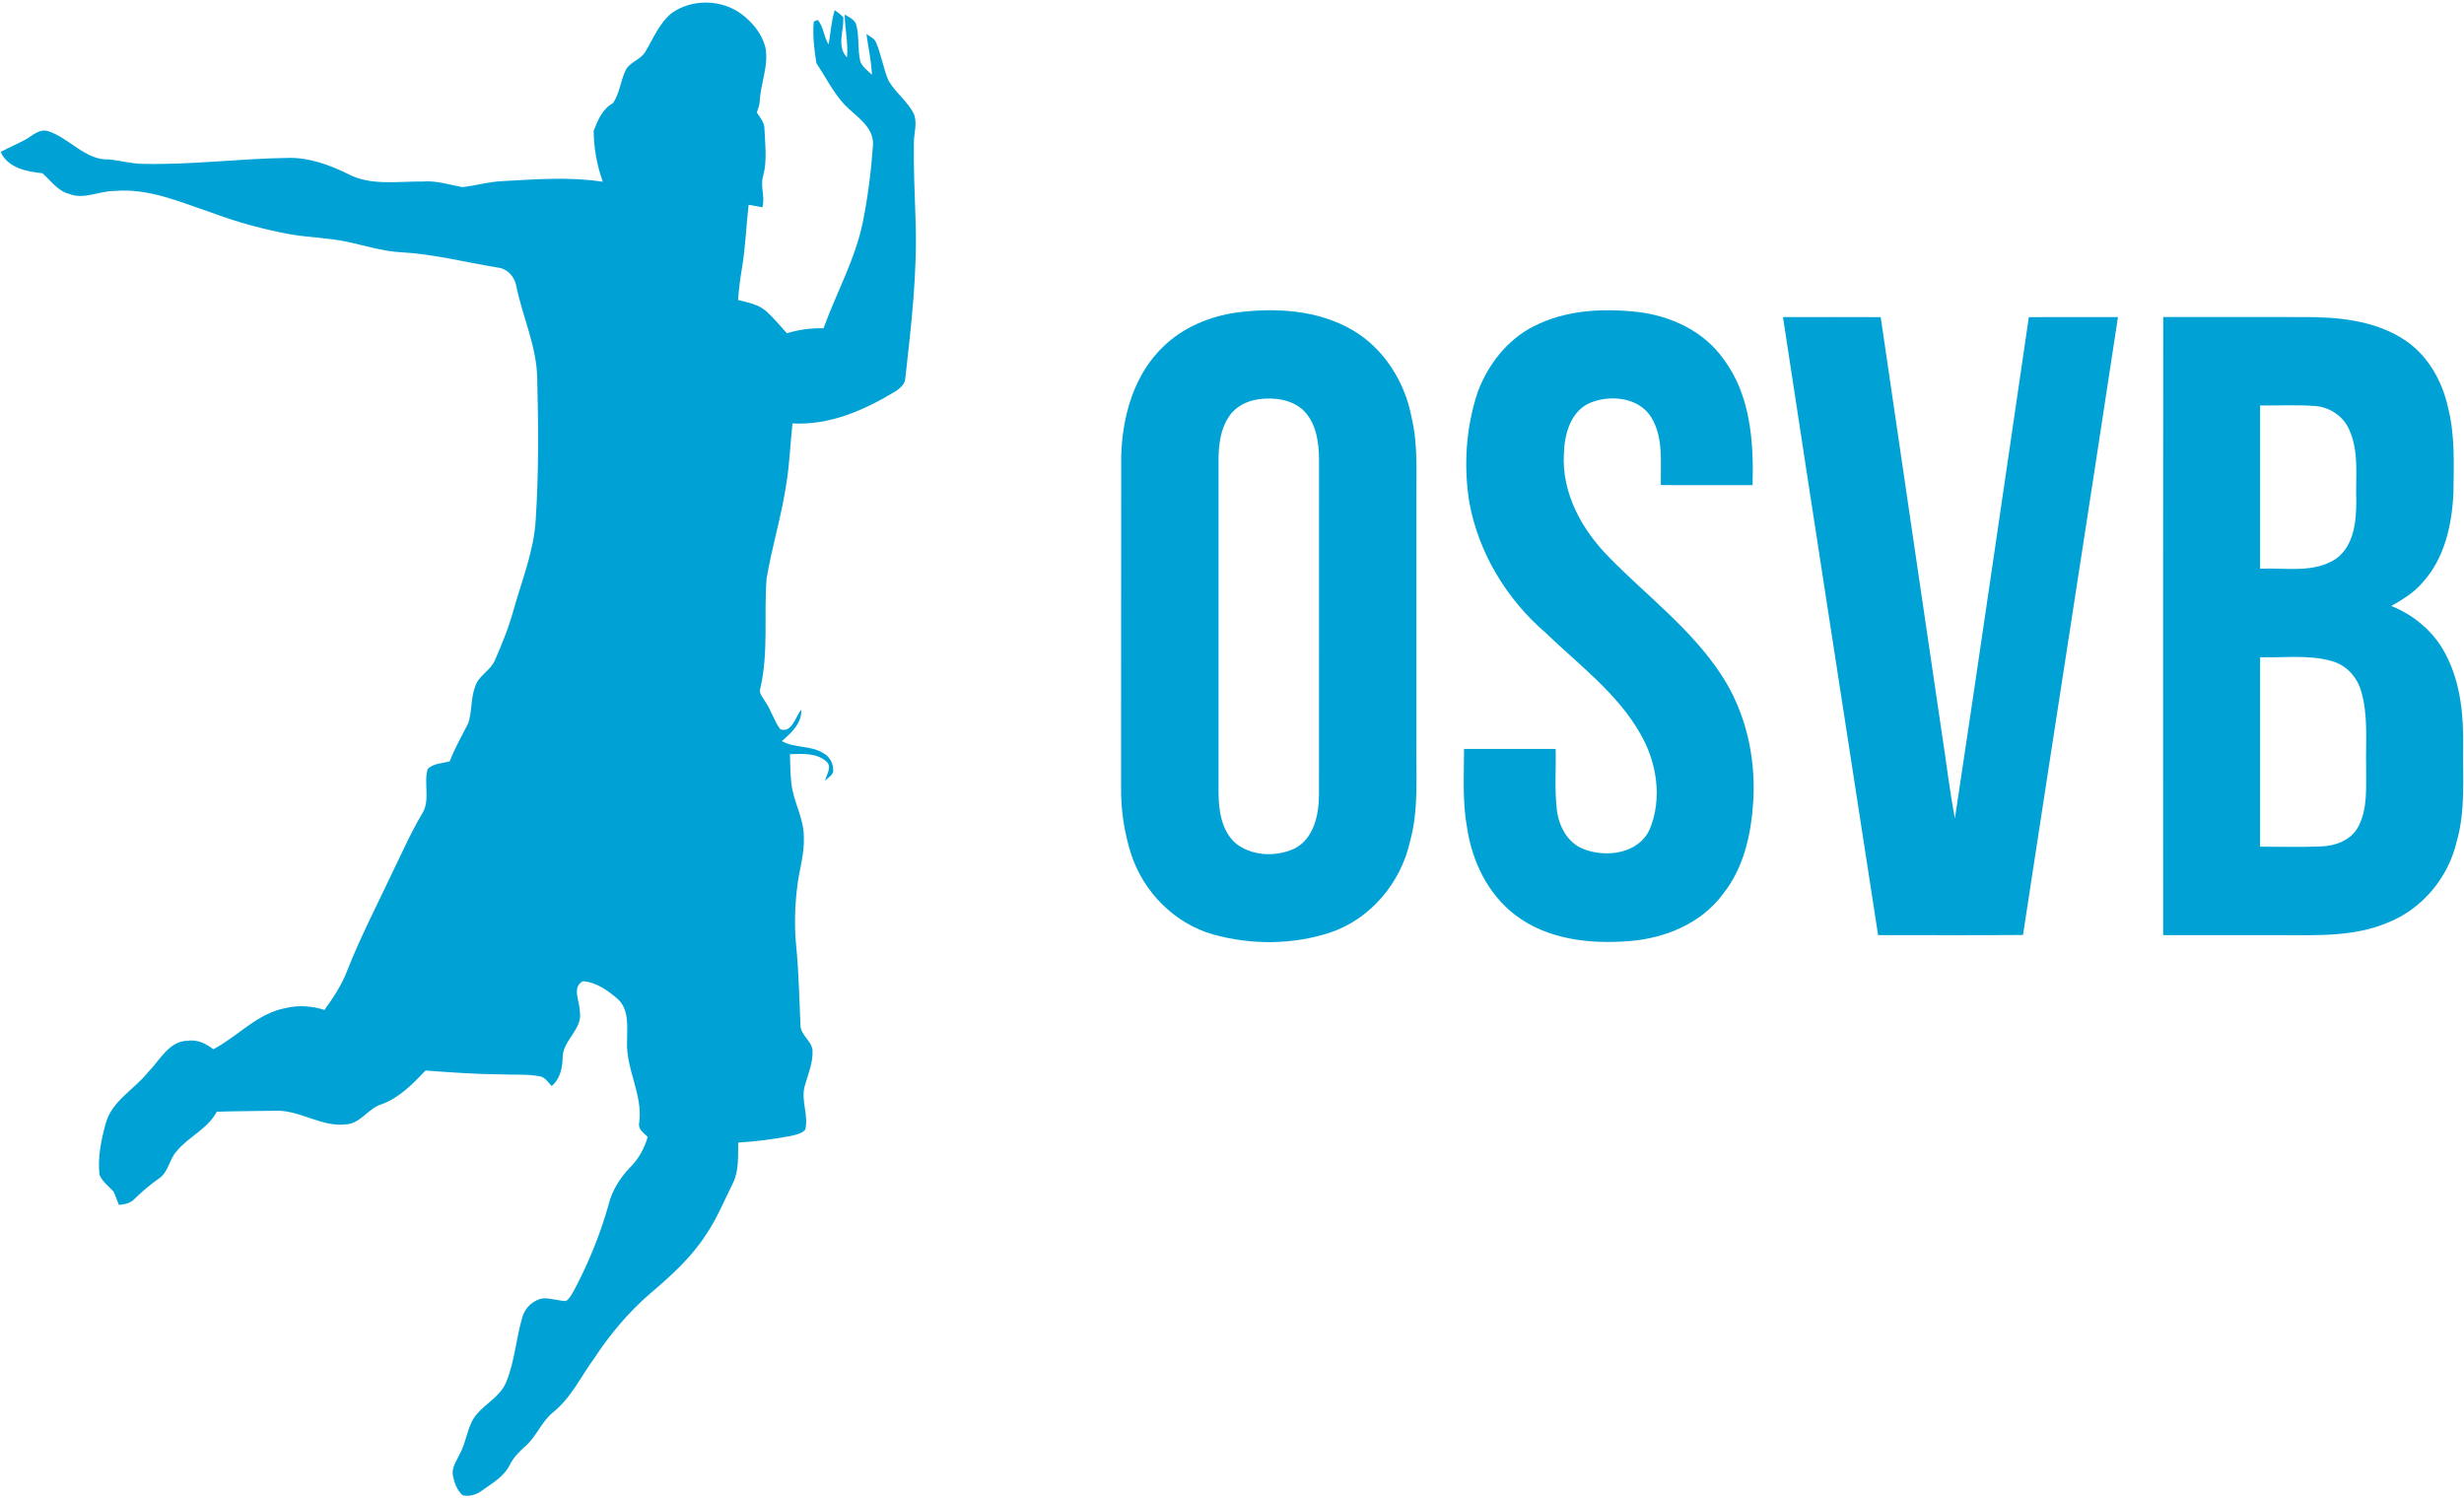
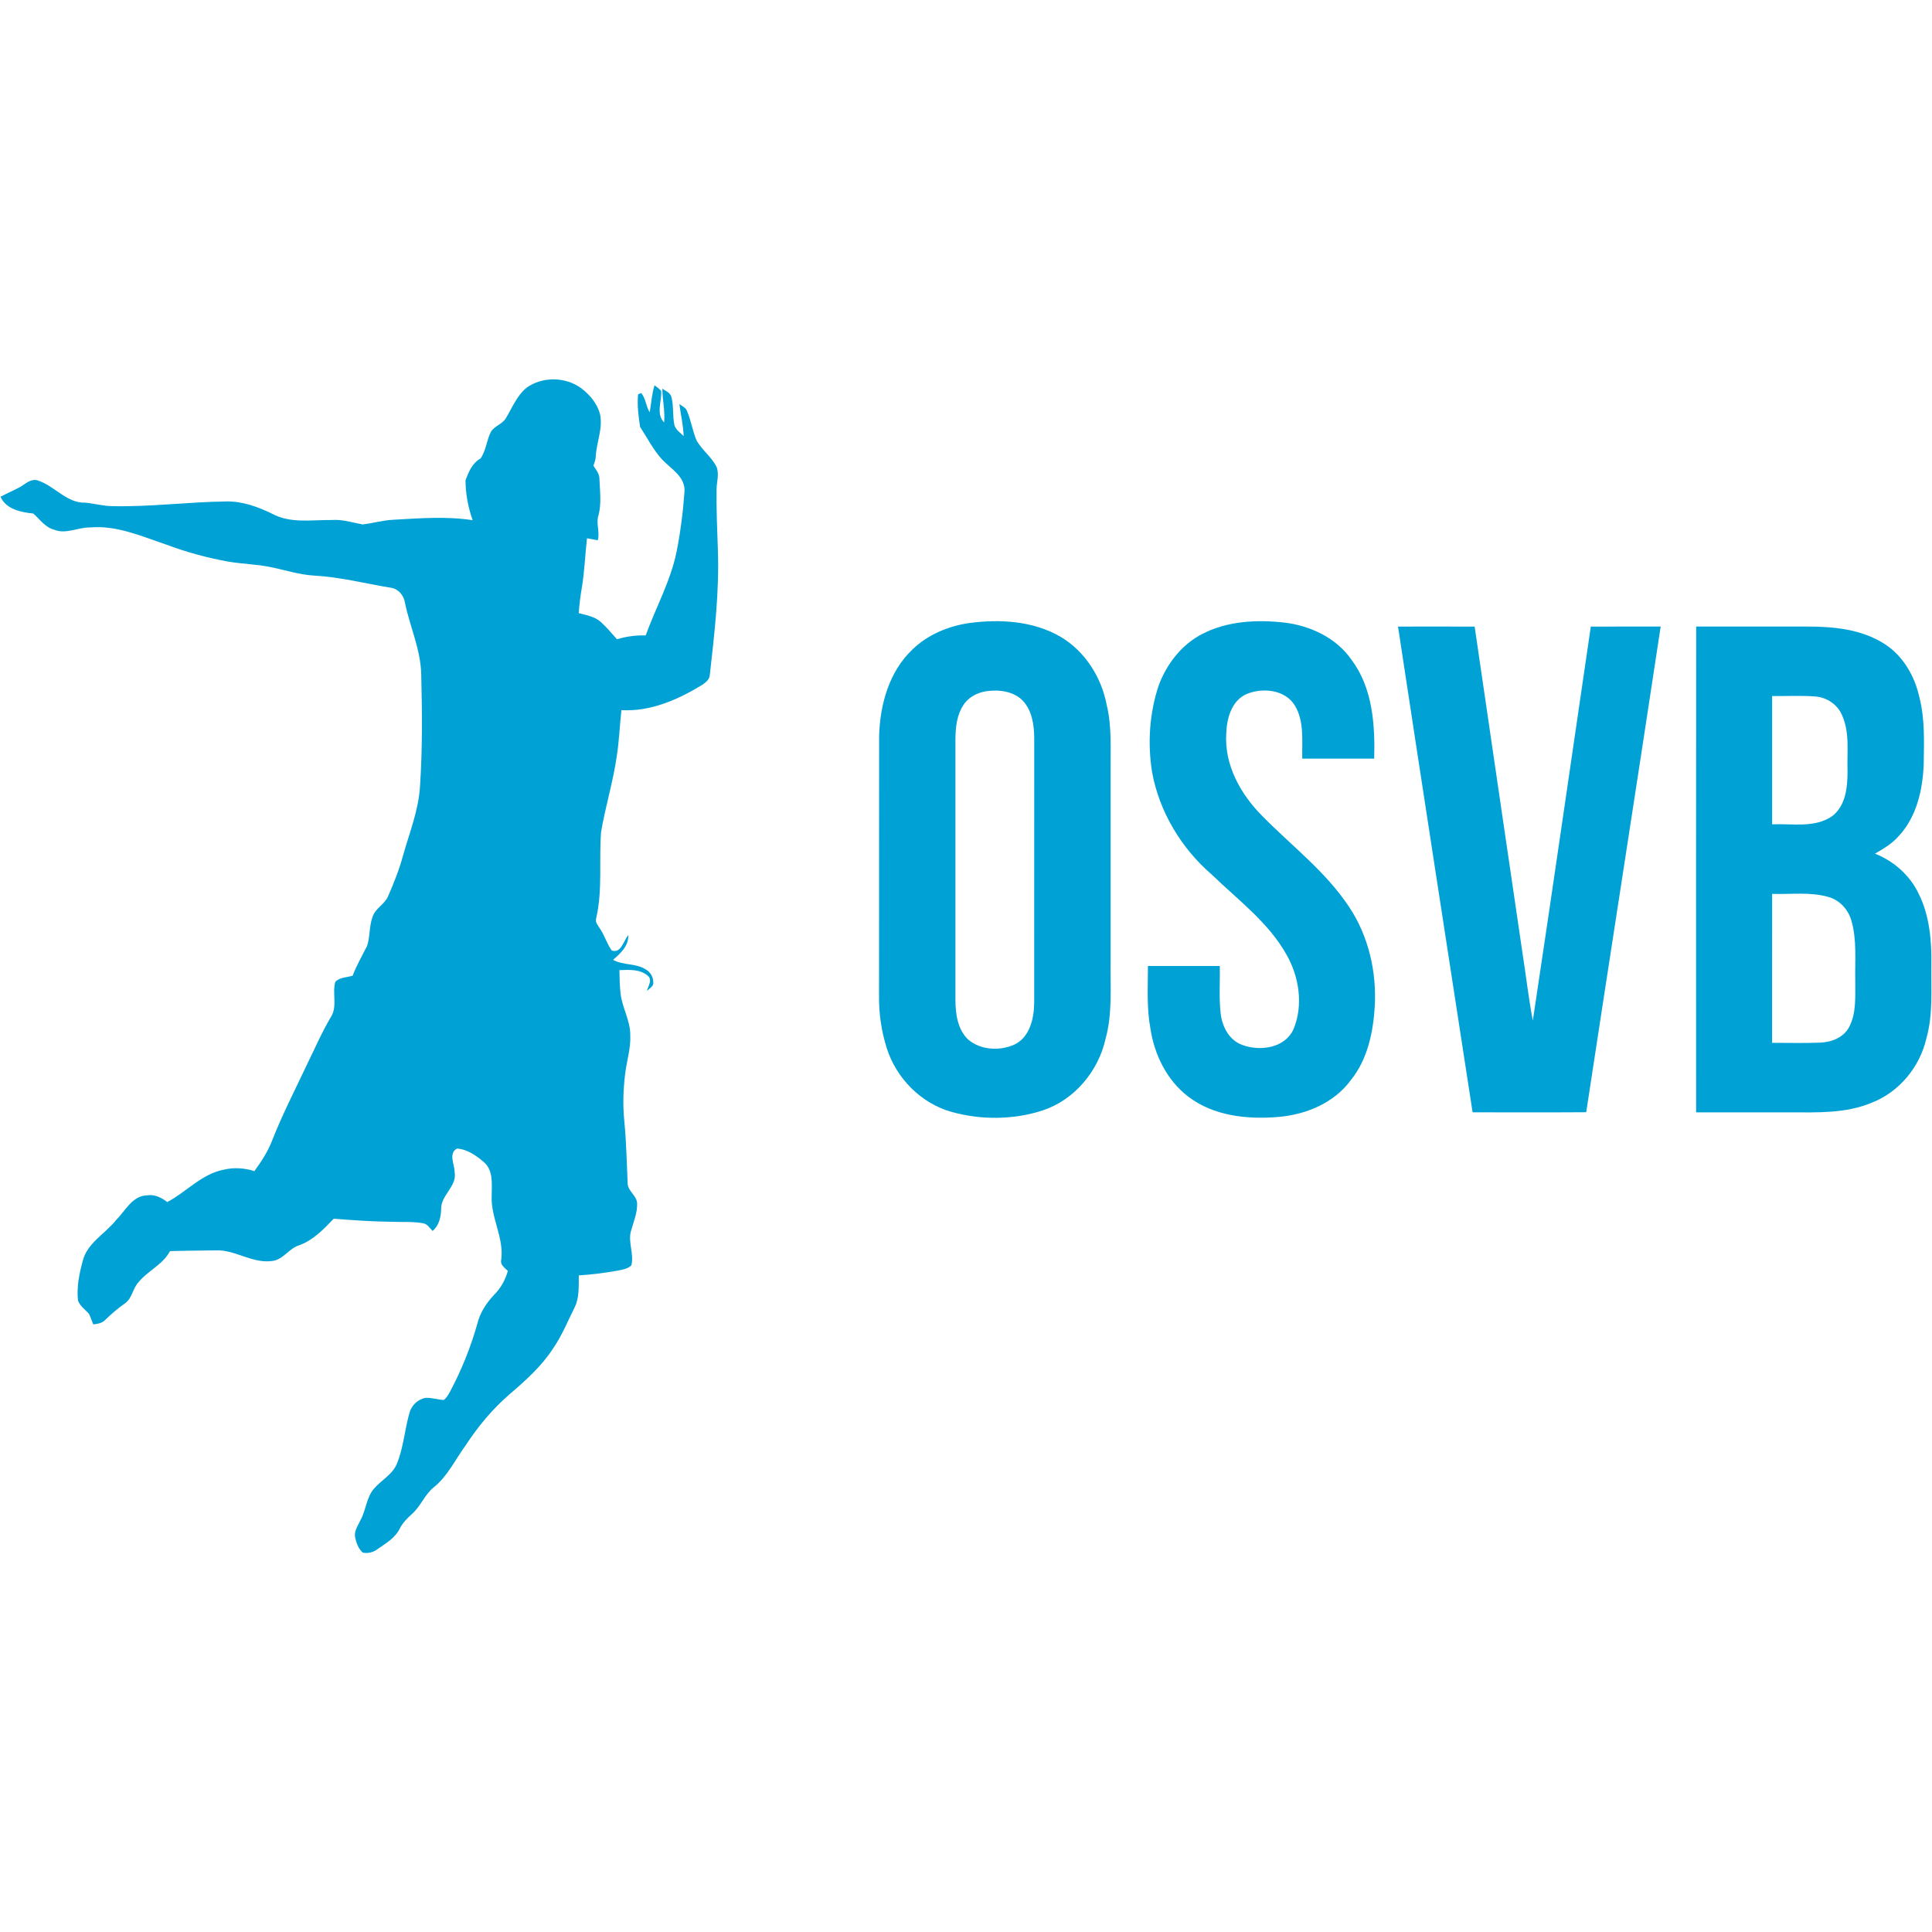
- <svg xmlns="http://www.w3.org/2000/svg" width="880px" height="535px" viewBox="0 0 880 535" version="1.1">
-   <g id="osvb" fill-rule="nonzero" fill="#00A2D5">
-     <path d="M239.79,4.76 C247.06,-0.5 257.73,-0.32 264.89,5.07 C268.69,7.93 271.91,11.85 273.25,16.47 C274.77,23.14 271.63,29.58 271.34,36.19 C271.27,37.58 270.73,38.87 270.3,40.18 C271.45,41.98 273.02,43.72 273.02,45.98 C273.23,51.52 274.04,57.18 272.62,62.63 C271.33,66.39 273.37,70.25 272.27,74.04 C270.63,73.75 269,73.44 267.37,73.13 C266.5,80.71 266.25,88.35 264.97,95.88 C264.32,99.61 263.89,103.37 263.6,107.14 C267.1,108.08 270.95,108.68 273.72,111.23 C276.37,113.61 278.65,116.37 281.02,119.02 C285.26,117.74 289.67,117.14 294.1,117.27 C298.71,104.58 305.44,92.62 308.16,79.29 C309.96,70.29 311.12,61.15 311.77,52 C312.29,45.24 305.66,41.62 301.62,37.38 C297.55,32.96 294.84,27.5 291.56,22.52 C290.78,17.68 290.18,12.64 290.63,7.73 C290.98,7.58 291.68,7.28 292.03,7.13 C294.22,9.6 294.16,13.17 295.94,15.88 C296.66,11.79 296.87,7.6 298.12,3.61 C299.17,4.42 300.3,5.15 301.16,6.18 C301.49,10.93 298.67,16.59 302.5,20.5 C302.99,15.36 301.73,10.31 301.68,5.19 C303.31,6.21 305.47,7.04 305.89,9.16 C306.91,13.29 306.27,17.64 307.22,21.78 C307.88,23.9 309.9,25.19 311.4,26.7 C311.22,21.79 310.09,17 309.44,12.15 C310.64,13.04 312.25,13.65 312.86,15.13 C314.76,19.52 315.44,24.33 317.29,28.72 C319.8,33.12 324.16,36.19 326.41,40.76 C327.68,44.05 326.4,47.59 326.38,50.98 C326.24,59.99 326.68,69 326.97,78 C327.71,97.26 325.42,116.45 323.28,135.55 C322.97,137.47 321.33,138.74 319.82,139.76 C308.76,146.49 296.27,151.98 283.04,151.23 C282.27,158.14 282.03,165.1 280.96,171.97 C279.3,183.66 275.76,194.98 273.78,206.61 C272.78,219.63 274.53,232.88 271.57,245.73 C270.85,247.62 272.5,249.09 273.32,250.62 C275.46,253.7 276.42,257.44 278.66,260.45 C282.86,262 284.06,255.91 286.17,253.48 C286.4,258.39 282.6,261.76 279.25,264.7 C283.82,267.28 289.53,266.16 294.01,268.98 C296.16,270.12 297.58,272.44 297.55,274.89 C297.84,276.8 295.74,277.64 294.69,278.88 C295.1,276.66 297.33,273.93 295.14,272 C291.62,268.84 286.52,269.22 282.13,269.38 C282.19,272.79 282.26,276.2 282.61,279.6 C283.25,286.24 287.13,292.18 287.08,298.94 C287.37,304.94 285.42,310.7 284.74,316.6 C283.85,323.74 283.65,330.98 284.38,338.15 C285.28,347.42 285.46,356.72 285.88,366.02 C285.8,369.63 289.77,371.58 290.19,375.05 C290.44,379.64 288.49,383.9 287.31,388.24 C286.08,393.31 288.86,398.45 287.58,403.51 C286.11,405.03 283.93,405.39 281.96,405.81 C275.9,406.93 269.79,407.73 263.64,408.09 C263.55,412.99 263.96,418.16 261.71,422.69 C258.61,428.87 256.02,435.33 252.09,441.05 C246.81,449.27 239.46,455.84 232.08,462.12 C224.36,468.79 217.78,476.67 212.19,485.19 C207.4,491.71 203.91,499.36 197.46,504.49 C193.35,507.83 191.58,513.13 187.58,516.58 C185.45,518.48 183.4,520.55 182.11,523.14 C180.05,527.38 175.79,529.8 172.08,532.41 C170.15,533.9 167.65,534.59 165.24,534.07 C163.19,532.29 162.25,529.54 161.73,526.96 C161.25,524.13 163.11,521.7 164.22,519.27 C166.73,514.79 166.84,509.24 170.18,505.2 C173.54,501.19 178.71,498.72 180.78,493.67 C183.82,486.29 184.3,478.19 186.51,470.58 C187.41,467.11 190.46,464.25 194.02,463.73 C196.74,463.64 199.37,464.58 202.08,464.7 C203.46,463.82 204.18,462.3 204.97,460.95 C210.18,451.19 214.35,440.89 217.37,430.25 C218.57,425.17 221.45,420.75 224.99,417 C228.05,413.97 230.14,410.2 231.33,406.08 C229.9,404.65 227.74,403.32 228.3,400.96 C229.64,391.03 223.54,381.95 223.95,372.06 C223.95,366.83 224.85,360.43 220.4,356.62 C216.94,353.67 212.78,350.71 208.12,350.47 C204.18,352.64 207.04,357.64 207.06,361.06 C208.34,367.68 200.74,371.56 200.94,378.01 C200.83,381.68 199.96,385.44 197.03,387.91 C195.74,386.56 194.65,384.67 192.63,384.39 C188.14,383.58 183.53,383.95 178.99,383.74 C169.97,383.67 160.98,383.04 151.99,382.35 C147.45,387.11 142.7,392.06 136.37,394.38 C131.56,395.76 128.94,401.16 123.73,401.58 C114.7,402.71 106.96,396.26 98.03,396.73 C91.16,396.85 84.28,396.85 77.42,397.07 C74.2,403.23 67.41,405.92 63.13,411.14 C60.44,413.98 60.23,418.52 56.89,420.83 C53.76,423.02 50.85,425.49 48.11,428.15 C46.68,429.79 44.51,430.13 42.47,430.37 C41.81,428.76 41.28,427.1 40.52,425.55 C38.78,423.62 36.47,422.04 35.53,419.54 C34.86,413.5 36.07,407.43 37.66,401.62 C39.67,393.34 47.92,389.22 52.9,382.93 C57.1,378.74 60.25,371.88 67,371.72 C70.41,371.17 73.56,372.75 76.19,374.76 C85,370.13 91.95,361.89 102.08,360.03 C106.64,358.95 111.42,359.29 115.87,360.72 C119.01,356.39 121.99,351.89 123.92,346.88 C128.51,335.18 134.28,324 139.65,312.65 C143.26,305.3 146.52,297.76 150.7,290.71 C153.83,285.89 151.22,279.91 152.73,274.69 C154.77,272.59 157.98,272.7 160.63,271.91 C162.41,267.18 164.97,262.82 167.23,258.32 C168.61,254.16 168.1,249.61 169.61,245.46 C170.71,241.38 175.18,239.58 176.78,235.76 C179.39,229.81 181.83,223.75 183.53,217.46 C186.5,206.93 190.73,196.58 191.33,185.53 C192.44,168.69 192.29,151.78 191.86,134.91 C191.62,123.66 186.69,113.31 184.45,102.42 C183.9,98.89 181.25,95.9 177.59,95.54 C166.1,93.64 154.74,90.72 143.06,90.09 C136.39,89.71 130.02,87.6 123.51,86.28 C116.94,84.89 110.17,84.83 103.56,83.67 C94.14,81.92 84.87,79.43 75.9,76.06 C64.58,72.28 53.13,67.09 40.9,68.22 C35.44,68.16 30.04,71.42 24.66,69.24 C20.55,68.18 18.17,64.49 15.14,61.87 C9.6,61.36 2.71,59.92 0.24,54.27 C3.09,52.71 6.1,51.47 8.97,49.94 C11.44,48.57 13.81,46.04 16.9,46.76 C24.73,49.09 30.29,57.3 38.96,56.95 C43,57.34 46.94,58.48 51.01,58.52 C68.37,58.94 85.64,56.61 102.99,56.4 C110.37,56.23 117.46,58.83 124.01,62 C132.27,66.5 142.03,64.72 151.02,64.83 C155.85,64.45 160.47,65.97 165.15,66.84 C169.93,66.28 174.61,64.9 179.45,64.69 C191.38,64.03 203.41,63.08 215.29,64.92 C213.2,59.1 212.08,52.93 212.03,46.75 C213.46,42.97 215.16,38.91 218.89,36.86 C221.41,33.32 221.62,28.51 223.66,24.65 C225.35,22.03 228.83,21.24 230.44,18.55 C233.3,13.81 235.41,8.37 239.79,4.76 Z" id="Shape" />
-     <path d="M441.41,111.65 C455.42,109.8 470.58,110.63 483.06,117.9 C494.24,124.47 501.73,136.34 504.11,148.97 C506.5,158.8 505.76,168.97 505.86,179 C505.86,207.67 505.86,236.33 505.86,265 C505.68,276.87 506.78,288.96 503.58,300.55 C500.32,315.26 489.45,328.3 475.02,333.09 C461.62,337.48 446.82,337.54 433.27,333.76 C419.47,329.85 408.35,318.57 403.96,305.02 C401.49,297.28 400.28,289.15 400.39,281.03 C400.44,241.67 400.36,202.3 400.43,162.94 C400.83,148.67 404.96,133.7 415.64,123.63 C422.6,116.91 431.91,113.06 441.41,111.65 L441.41,111.65 Z M449.41,142.61 C445.27,143.19 441.17,145.27 438.87,148.85 C435.89,153.25 435.27,158.75 435.19,163.94 C435.2,203.64 435.21,243.35 435.19,283.06 C435.21,289.38 436.21,296.41 441.03,300.96 C446.75,305.78 455.44,306.18 462.09,303.19 C469.14,299.79 471.03,291.19 471.06,284.05 C471.09,244.02 471.06,204 471.08,163.98 C471.03,158.04 470.14,151.57 465.96,147.02 C461.74,142.66 455.17,141.8 449.41,142.61 Z" id="Shape" />
-     <path d="M547.62,116.61 C559.02,110.71 572.36,110.04 584.9,111.43 C596.79,112.81 608.67,118.36 615.63,128.39 C625.21,141.14 626.35,157.89 625.93,173.27 C615.01,173.29 604.08,173.3 593.16,173.26 C592.99,165.2 594.17,156.39 589.8,149.16 C585.41,141.91 575.19,140.88 567.92,143.87 C560.92,146.84 558.73,155.08 558.54,162.01 C557.68,176.18 565.07,189.41 574.81,199.18 C588.17,212.81 603.78,224.49 614.44,240.56 C623.35,253.82 627.1,270.13 626.18,285.98 C625.46,297.72 622.87,309.97 615.32,319.33 C607.63,329.81 594.7,335.11 582.04,336.11 C568,337.27 552.71,335.64 541.19,326.83 C531.48,319.43 525.79,307.8 524,295.89 C522.24,286.53 522.87,276.96 522.87,267.49 C533.77,267.52 544.68,267.5 555.59,267.49 C555.76,274.68 555.18,281.9 555.99,289.05 C556.65,294.96 559.81,301.14 565.68,303.31 C573.76,306.41 585.26,304.91 589.18,296.2 C593.76,285.22 591.74,272.27 585.88,262.16 C577.62,247.56 563.86,237.46 552,226.01 C538.1,214.06 528.04,197.47 524.75,179.37 C522.65,166.24 523.55,152.54 527.8,139.91 C531.44,130.2 538.27,121.39 547.62,116.61 Z" id="Shape" />
-     <path d="M636.78,113.26 C648.41,113.24 660.04,113.22 671.68,113.27 C678.91,162.74 686.21,212.21 693.48,261.68 C695.09,271.88 696.24,282.17 698.18,292.32 C707.2,232.67 715.79,172.96 724.59,113.27 C735.2,113.21 745.81,113.27 756.42,113.24 C745.26,186.83 733.72,260.37 722.5,333.95 C705.25,334.07 688,334 670.75,333.99 C659.41,260.41 647.98,186.85 636.78,113.26 Z" id="Shape" />
-     <path d="M772.59,113.23 C789.39,113.26 806.19,113.23 823,113.24 C834.99,113.22 847.65,114.41 858.04,120.94 C866.71,126.29 872.13,135.7 874.28,145.47 C876.82,155.44 876.37,165.8 876.22,175.98 C875.74,187.4 873.06,199.47 865.14,208.13 C862.11,211.71 858.05,214.14 854.03,216.44 C862.7,219.88 870.13,226.44 874.07,234.95 C878.94,244.85 879.86,256.13 879.7,267.01 C879.53,278.17 880.54,289.55 877.43,300.43 C874.48,313.38 865.04,324.78 852.59,329.6 C840.73,334.6 827.61,334.03 815,334.01 C800.85,334 786.71,334.02 772.56,334 C772.55,260.41 772.49,186.82 772.59,113.23 L772.59,113.23 Z M807.18,144.82 C807.18,164.26 807.18,183.69 807.18,203.12 C816.27,202.7 826.44,204.91 834.46,199.45 C840.72,194.76 841.54,186.22 841.53,178.99 C841.21,170.41 842.68,161.26 838.89,153.23 C836.81,148.57 832.04,145.48 827.02,145.03 C820.42,144.52 813.79,144.9 807.18,144.82 L807.18,144.82 Z M807.18,234.73 C807.17,257.29 807.19,279.85 807.17,302.41 C814.46,302.4 821.75,302.62 829.03,302.32 C834.16,302.14 839.72,300.04 842.24,295.27 C845.7,288.76 844.96,281.11 845.05,274 C844.85,264.94 845.86,255.64 843.26,246.82 C841.82,241.8 837.97,237.58 832.89,236.15 C824.55,233.72 815.73,235.02 807.18,234.73 Z" id="Shape" />
+ <svg xmlns="http://www.w3.org/2000/svg" width="256px" height="256px" viewBox="0 0 256 256" version="1.1">
+   <defs />
+   <g id="logo/osvb" stroke="none" stroke-width="1" fill="none" fill-rule="evenodd">
+     <g id="osvb" transform="translate(0, 50)" fill="#00A2D5" fill-rule="nonzero">
+       <path d="M69.757,1.388 C71.872,-0.146 74.976,-0.093 77.059,1.478 C78.164,2.312 79.101,3.455 79.491,4.802 C79.933,6.747 79.02,8.625 78.935,10.553 C78.915,10.958 78.758,11.334 78.633,11.716 C78.967,12.241 79.424,12.748 79.424,13.407 C79.485,15.023 79.721,16.673 79.308,18.262 C78.932,19.359 79.526,20.484 79.206,21.589 C78.729,21.505 78.255,21.414 77.78,21.324 C77.527,23.534 77.455,25.762 77.082,27.958 C76.893,29.045 76.768,30.142 76.684,31.241 C77.702,31.515 78.822,31.69 79.628,32.433 C80.399,33.127 81.062,33.932 81.751,34.705 C82.985,34.332 84.268,34.157 85.556,34.195 C86.897,30.494 88.855,27.007 89.647,23.12 C90.17,20.496 90.508,17.831 90.697,15.163 C90.848,13.191 88.919,12.136 87.744,10.9 C86.56,9.611 85.772,8.019 84.817,6.567 C84.591,5.155 84.416,3.686 84.547,2.254 C84.649,2.21 84.852,2.123 84.954,2.079 C85.591,2.799 85.574,3.84 86.092,4.63 C86.301,3.438 86.362,2.216 86.726,1.053 C87.031,1.289 87.36,1.502 87.61,1.802 C87.706,3.187 86.886,4.837 88,5.978 C88.143,4.479 87.776,3.006 87.761,1.513 C88.236,1.811 88.864,2.053 88.986,2.671 C89.283,3.875 89.097,5.144 89.373,6.351 C89.565,6.969 90.153,7.345 90.589,7.785 C90.537,6.354 90.208,4.957 90.019,3.543 C90.368,3.802 90.836,3.98 91.014,4.412 C91.567,5.692 91.764,7.094 92.303,8.374 C93.033,9.657 94.301,10.553 94.956,11.885 C95.325,12.844 94.953,13.877 94.947,14.865 C94.906,17.492 95.034,20.12 95.119,22.744 C95.334,28.36 94.668,33.956 94.045,39.525 C93.955,40.085 93.478,40.455 93.039,40.752 C89.821,42.715 86.188,44.316 82.339,44.097 C82.115,46.112 82.045,48.141 81.734,50.145 C81.251,53.553 80.221,56.854 79.645,60.245 C79.354,64.042 79.863,67.905 79.002,71.652 C78.793,72.203 79.273,72.632 79.511,73.078 C80.134,73.976 80.413,75.067 81.065,75.944 C82.287,76.396 82.636,74.62 83.249,73.912 C83.316,75.344 82.211,76.326 81.236,77.184 C82.566,77.936 84.227,77.609 85.53,78.432 C86.156,78.764 86.569,79.44 86.56,80.155 C86.644,80.712 86.033,80.957 85.728,81.318 C85.847,80.671 86.496,79.875 85.859,79.312 C84.835,78.391 83.351,78.502 82.074,78.548 C82.092,79.543 82.112,80.537 82.214,81.528 C82.4,83.464 83.529,85.196 83.514,87.168 C83.599,88.917 83.031,90.597 82.833,92.317 C82.575,94.399 82.516,96.51 82.729,98.601 C82.991,101.304 83.043,104.016 83.165,106.727 C83.142,107.78 84.297,108.349 84.419,109.36 C84.492,110.699 83.924,111.941 83.581,113.206 C83.223,114.685 84.032,116.184 83.66,117.659 C83.232,118.102 82.598,118.207 82.025,118.33 C80.262,118.656 78.484,118.889 76.695,118.994 C76.669,120.423 76.788,121.931 76.134,123.252 C75.232,125.054 74.479,126.937 73.335,128.605 C71.799,131.002 69.661,132.918 67.514,134.749 C65.268,136.694 63.354,138.992 61.728,141.476 C60.335,143.377 59.319,145.608 57.443,147.104 C56.247,148.078 55.732,149.623 54.569,150.629 C53.949,151.183 53.353,151.787 52.977,152.542 C52.378,153.778 51.139,154.484 50.06,155.245 C49.498,155.679 48.771,155.88 48.07,155.729 C47.473,155.21 47.2,154.408 47.049,153.656 C46.909,152.83 47.45,152.122 47.773,151.413 C48.503,150.107 48.535,148.489 49.507,147.311 C50.484,146.141 51.988,145.421 52.591,143.949 C53.475,141.797 53.615,139.435 54.257,137.216 C54.519,136.204 55.407,135.37 56.442,135.218 C57.233,135.192 57.999,135.466 58.787,135.501 C59.188,135.245 59.398,134.801 59.628,134.408 C61.143,131.562 62.356,128.559 63.235,125.456 C63.584,123.975 64.422,122.686 65.452,121.593 C66.342,120.709 66.95,119.61 67.296,118.408 C66.88,117.991 66.252,117.604 66.415,116.915 C66.804,114.02 65.03,111.372 65.149,108.489 C65.149,106.964 65.411,105.097 64.116,103.986 C63.11,103.126 61.9,102.263 60.544,102.193 C59.398,102.826 60.23,104.284 60.236,105.281 C60.608,107.211 58.397,108.343 58.455,110.223 C58.423,111.294 58.17,112.39 57.318,113.11 C56.943,112.717 56.625,112.165 56.038,112.084 C54.732,111.848 53.391,111.956 52.07,111.894 C49.446,111.874 46.831,111.69 44.215,111.489 C42.895,112.877 41.513,114.32 39.671,114.997 C38.272,115.399 37.51,116.974 35.994,117.096 C33.367,117.426 31.116,115.545 28.518,115.682 C26.519,115.717 24.518,115.717 22.522,115.781 C21.585,117.577 19.61,118.362 18.365,119.884 C17.583,120.712 17.521,122.036 16.55,122.709 C15.639,123.348 14.793,124.068 13.996,124.844 C13.58,125.322 12.948,125.421 12.355,125.491 C12.163,125.022 12.009,124.538 11.788,124.086 C11.281,123.523 10.609,123.062 10.336,122.333 C10.141,120.572 10.493,118.802 10.956,117.108 C11.54,114.694 13.94,113.492 15.389,111.658 C16.611,110.436 17.527,108.436 19.491,108.389 C20.483,108.229 21.399,108.69 22.164,109.276 C24.727,107.926 26.749,105.523 29.696,104.981 C31.023,104.666 32.413,104.765 33.708,105.182 C34.621,103.919 35.488,102.607 36.049,101.146 C37.385,97.735 39.063,94.475 40.625,91.165 C41.676,89.022 42.624,86.823 43.84,84.768 C44.751,83.362 43.991,81.619 44.431,80.097 C45.024,79.484 45.958,79.516 46.729,79.286 C47.247,77.907 47.991,76.635 48.649,75.323 C49.05,74.11 48.902,72.783 49.341,71.573 C49.661,70.384 50.961,69.859 51.427,68.745 C52.186,67.01 52.896,65.243 53.391,63.409 C54.255,60.338 55.485,57.321 55.66,54.098 C55.983,49.188 55.939,44.257 55.814,39.338 C55.744,36.058 54.31,33.04 53.658,29.865 C53.498,28.835 52.727,27.963 51.663,27.858 C48.32,27.304 45.015,26.453 41.617,26.269 C39.677,26.158 37.824,25.543 35.93,25.158 C34.019,24.753 32.049,24.735 30.127,24.397 C27.386,23.887 24.689,23.161 22.08,22.178 C18.787,21.076 15.456,19.563 11.898,19.892 C10.31,19.875 8.739,20.825 7.174,20.19 C5.978,19.881 5.286,18.805 4.404,18.041 C2.793,17.892 0.788,17.472 0.07,15.825 C0.899,15.37 1.775,15.008 2.609,14.562 C3.328,14.162 4.017,13.425 4.916,13.635 C7.194,14.314 8.812,16.708 11.334,16.606 C12.509,16.72 13.655,17.052 14.839,17.064 C19.889,17.186 24.913,16.507 29.961,16.446 C32.108,16.396 34.17,17.154 36.076,18.079 C38.479,19.391 41.318,18.872 43.933,18.904 C45.338,18.793 46.682,19.236 48.044,19.49 C49.434,19.327 50.796,18.924 52.204,18.863 C55.674,18.67 59.174,18.393 62.63,18.93 C62.022,17.233 61.696,15.434 61.681,13.632 C62.097,12.53 62.592,11.346 63.677,10.748 C64.41,9.716 64.471,8.313 65.065,7.188 C65.556,6.424 66.569,6.193 67.037,5.409 C67.869,4.027 68.483,2.441 69.757,1.388 Z" id="Shape" />
+       <path d="M128.41,32.556 C132.486,32.016 136.896,32.258 140.527,34.378 C143.779,36.294 145.958,39.755 146.65,43.438 C147.345,46.304 147.13,49.27 147.159,52.194 C147.159,60.554 147.159,68.911 147.159,77.271 C147.107,80.732 147.427,84.257 146.496,87.637 C145.548,91.926 142.385,95.729 138.188,97.125 C134.289,98.405 129.984,98.423 126.042,97.321 C122.028,96.181 118.793,92.891 117.516,88.94 C116.797,86.684 116.445,84.313 116.477,81.945 C116.492,70.468 116.468,58.988 116.489,47.511 C116.605,43.351 117.807,38.985 120.913,36.049 C122.938,34.09 125.647,32.967 128.41,32.556 Z M130.737,41.583 C129.533,41.753 128.34,42.359 127.671,43.403 C126.804,44.686 126.624,46.29 126.601,47.803 C126.604,59.379 126.607,70.958 126.601,82.537 C126.607,84.38 126.897,86.43 128.3,87.757 C129.964,89.162 132.492,89.279 134.426,88.407 C136.477,87.415 137.027,84.908 137.036,82.826 C137.044,71.153 137.036,59.484 137.041,47.815 C137.027,46.083 136.768,44.196 135.552,42.869 C134.324,41.598 132.413,41.347 130.737,41.583 Z" id="Shape" />
+       <path d="M159.308,34.002 C162.624,32.282 166.505,32.086 170.153,32.492 C173.612,32.894 177.068,34.512 179.092,37.437 C181.879,41.155 182.211,46.039 182.089,50.524 C178.912,50.529 175.732,50.532 172.556,50.521 C172.506,48.17 172.849,45.602 171.578,43.493 C170.301,41.379 167.328,41.079 165.213,41.951 C163.177,42.817 162.54,45.22 162.484,47.24 C162.234,51.372 164.384,55.23 167.217,58.079 C171.104,62.053 175.645,65.459 178.746,70.145 C181.338,74.011 182.429,78.767 182.161,83.389 C181.952,86.812 181.199,90.384 179.002,93.113 C176.765,96.169 173.004,97.714 169.321,98.006 C165.236,98.344 160.788,97.869 157.437,95.3 C154.612,93.142 152.957,89.751 152.436,86.278 C151.924,83.549 152.108,80.758 152.108,77.997 C155.279,78.006 158.452,78 161.626,77.997 C161.676,80.094 161.507,82.199 161.743,84.284 C161.935,86.007 162.854,87.809 164.561,88.442 C166.912,89.346 170.257,88.908 171.398,86.369 C172.73,83.167 172.143,79.391 170.438,76.443 C168.035,72.186 164.032,69.241 160.582,65.902 C156.538,62.417 153.612,57.58 152.655,52.302 C152.044,48.474 152.305,44.479 153.542,40.796 C154.601,37.965 156.588,35.396 159.308,34.002 Z" id="Shape" />
+       <path d="M185.245,33.025 C188.628,33.02 192.012,33.014 195.398,33.028 C197.501,47.453 199.625,61.878 201.74,76.303 C202.208,79.277 202.543,82.278 203.107,85.237 C205.731,67.844 208.23,50.433 210.79,33.028 C213.876,33.011 216.963,33.028 220.049,33.019 C216.803,54.478 213.446,75.921 210.182,97.376 C205.164,97.411 200.145,97.391 195.127,97.388 C191.828,75.933 188.503,54.483 185.245,33.025 Z" id="Shape" />
+       <path d="M224.753,33.017 C229.641,33.025 234.528,33.017 239.418,33.02 C242.906,33.014 246.589,33.361 249.612,35.265 C252.134,36.825 253.711,39.569 254.336,42.417 C255.075,45.325 254.944,48.345 254.9,51.314 C254.761,54.644 253.981,58.163 251.677,60.688 C250.796,61.732 249.615,62.441 248.445,63.111 C250.967,64.115 253.129,66.027 254.275,68.509 C255.692,71.396 255.959,74.685 255.913,77.857 C255.863,81.111 256.157,84.43 255.252,87.602 C254.394,91.378 251.648,94.702 248.026,96.108 C244.576,97.566 240.759,97.399 237.091,97.394 C232.975,97.391 228.861,97.396 224.745,97.391 C224.742,75.933 224.724,54.475 224.753,33.017 Z M234.816,42.228 C234.816,47.896 234.816,53.562 234.816,59.228 C237.46,59.105 240.419,59.749 242.752,58.157 C244.573,56.79 244.812,54.3 244.809,52.191 C244.716,49.69 245.143,47.022 244.041,44.68 C243.436,43.321 242.048,42.42 240.588,42.289 C238.668,42.14 236.739,42.251 234.816,42.228 Z M234.816,68.445 C234.813,75.023 234.819,81.601 234.813,88.179 C236.934,88.176 239.055,88.241 241.172,88.153 C242.665,88.101 244.282,87.488 245.015,86.097 C246.022,84.199 245.807,81.969 245.833,79.895 C245.775,77.254 246.068,74.542 245.312,71.97 C244.893,70.506 243.773,69.276 242.295,68.859 C239.869,68.15 237.303,68.529 234.816,68.445 Z" id="Shape" />
+     </g>
  </g>
</svg>
